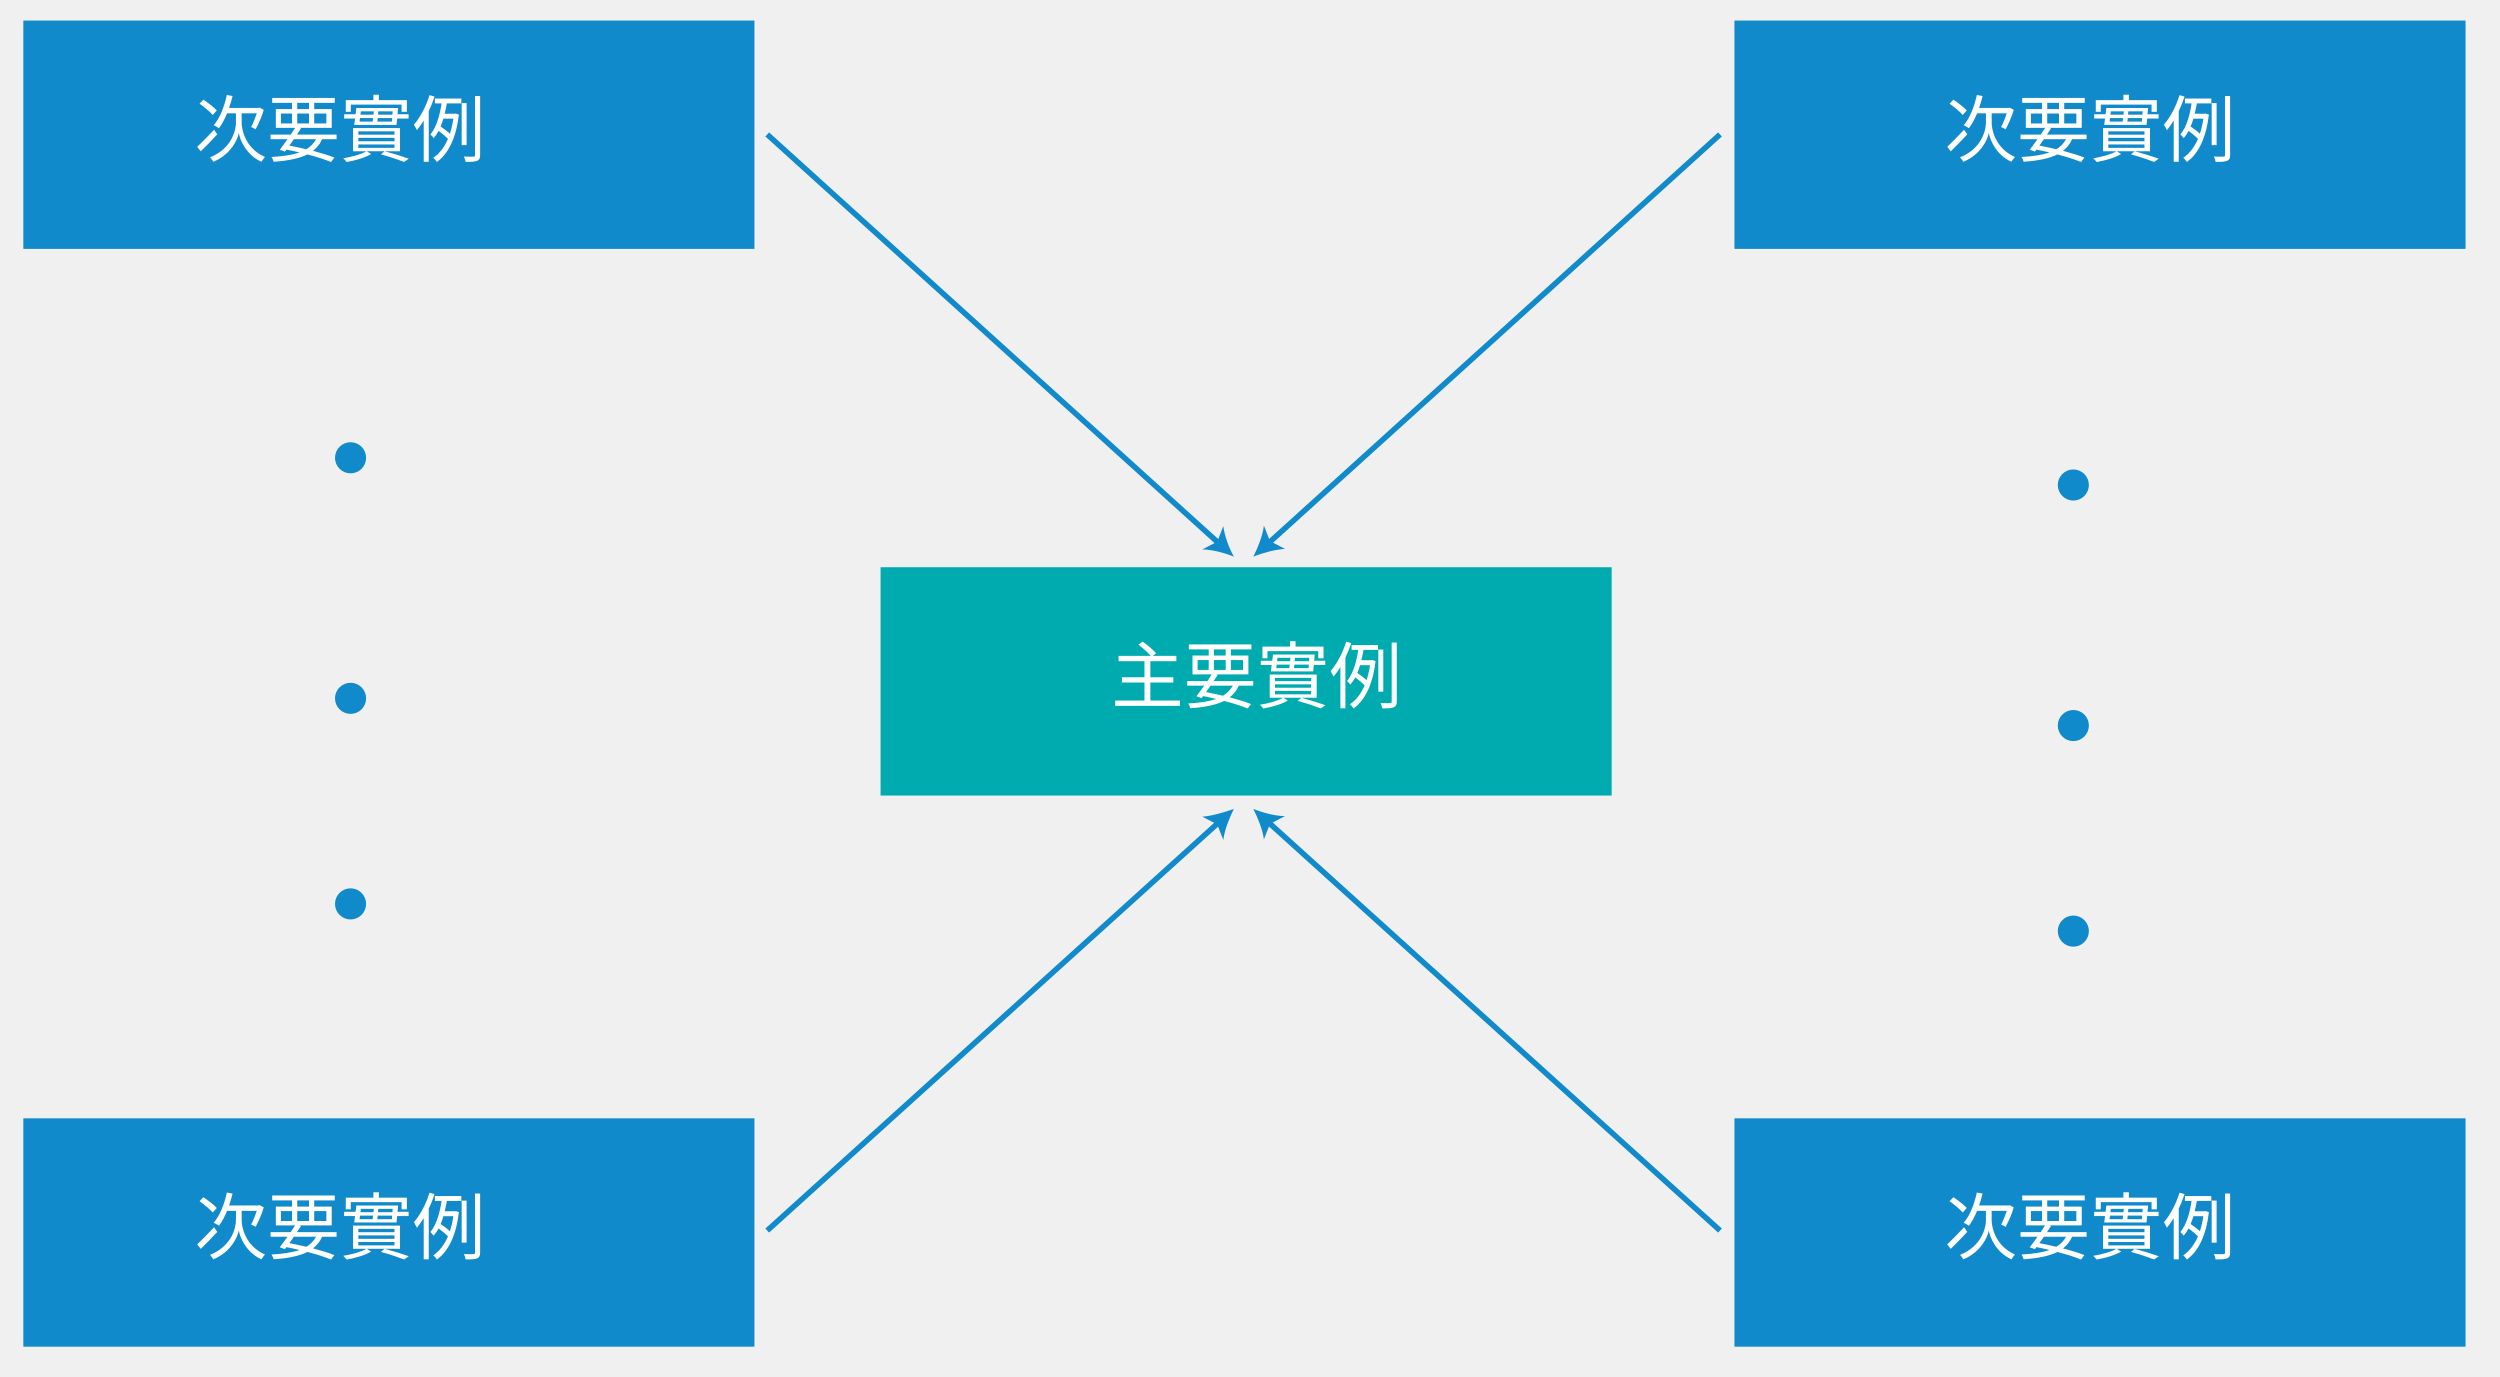
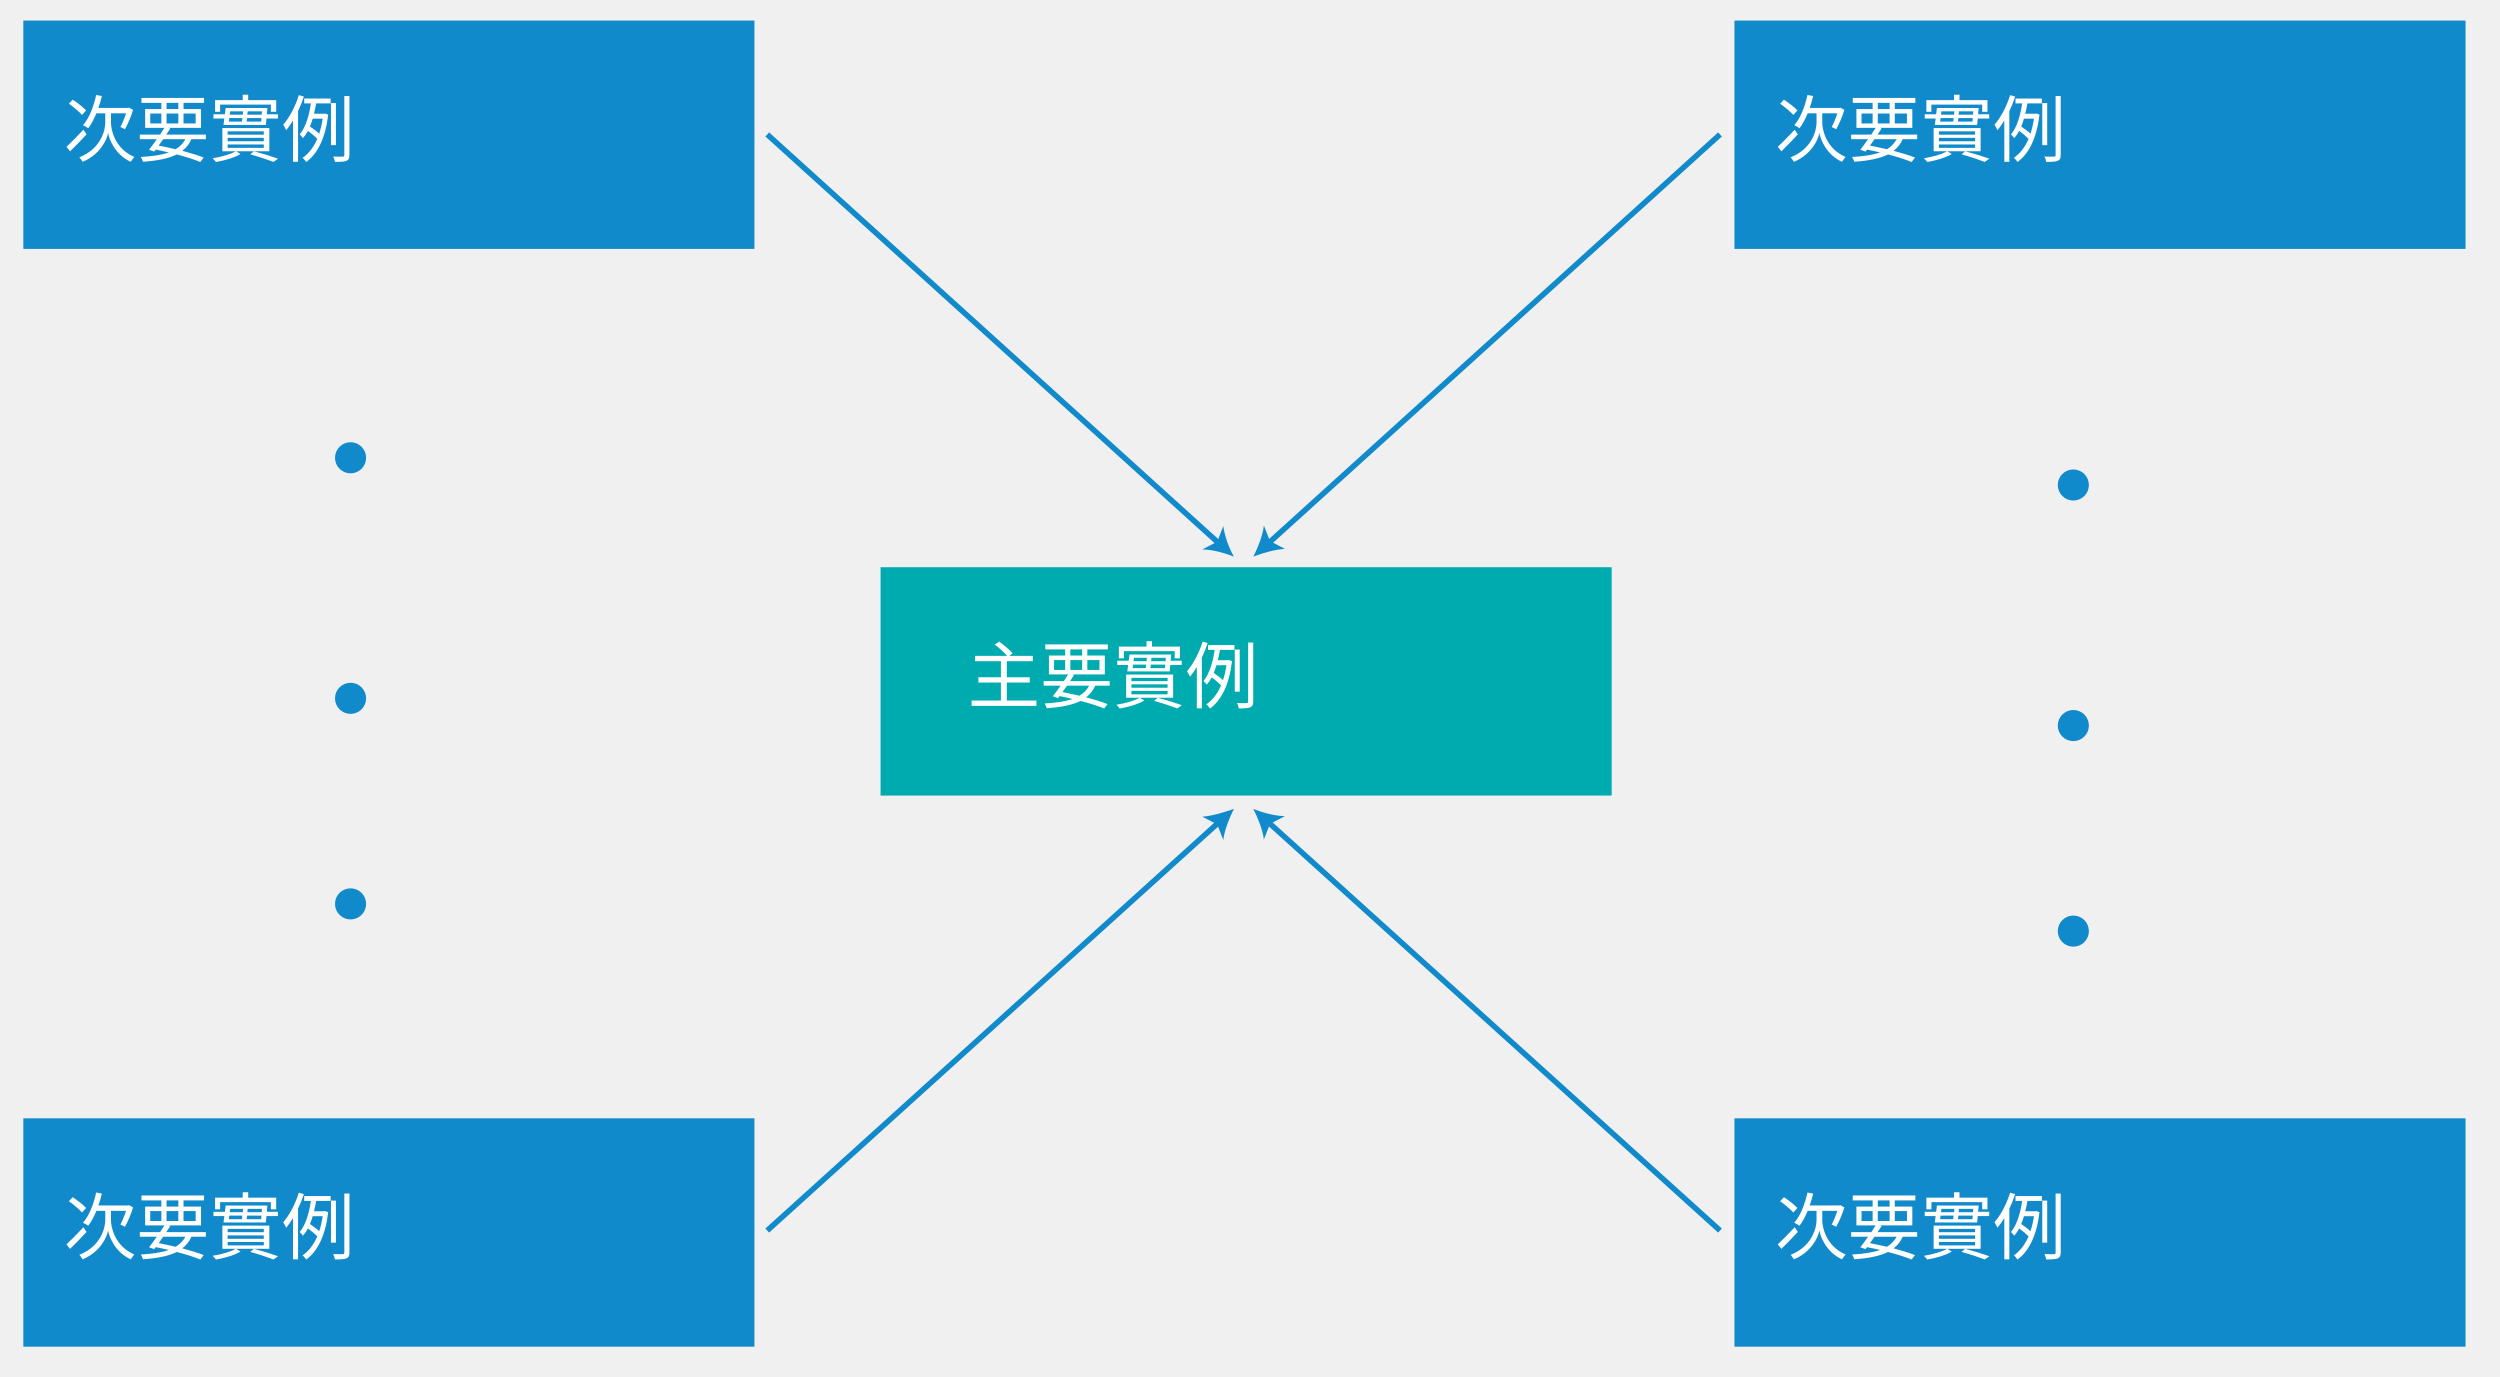
<svg xmlns="http://www.w3.org/2000/svg" version="1.1" id="Layer_1" x="0px" y="0px" viewBox="0 0 450 247.8" style="enable-background:new 0 0 450 247.8;" xml:space="preserve">
  <style type="text/css">
	.st0{fill:#00ABB0;stroke:#00ABB0;stroke-miterlimit:10;}
	.st1{fill:#FFFFFF;}
	.st2{font-family:'Roboto-Regular';}
	.st3{font-size:13.114px;}
	.st4{fill:#118ACB;stroke:#118ACB;stroke-miterlimit:10;}
	.st5{fill:none;stroke:#118ACB;stroke-miterlimit:10;}
	.st6{fill:#118ACB;}
</style>
  <g>
    <rect x="159" y="102.6" class="st0" width="130.6" height="40.1" />
-     <text transform="matrix(0.9982 0 0 1 200 126.4508)" class="st1 st2 st3">主要實例</text>
+     <text transform="matrix(0.9982 0 0 1 174.1595 126.4508)" class="st1 st2 st3">主要實例</text>
    <g>
      <rect x="4.7" y="4.2" class="st4" width="130.6" height="40.1" />
-       <text transform="matrix(0.9982 0 0 1 35 28.0817)" class="st1 st2 st3">次要實例</text>
+       <text transform="matrix(0.9982 0 0 1 11.4759 28.0817)" class="st1 st2 st3">次要實例</text>
      <rect x="312.7" y="4.2" class="st4" width="130.6" height="40.1" />
-       <text transform="matrix(0.9982 0 0 1 350 28.0817)" class="st1 st2 st3">次要實例</text>
+       <text transform="matrix(0.9982 0 0 1 319.5062 28.0817)" class="st1 st2 st3">次要實例</text>
    </g>
    <g>
      <rect x="4.7" y="201.8" class="st4" width="130.6" height="40.1" />
-       <text transform="matrix(0.9982 0 0 1 35 225.6383)" class="st1 st2 st3">次要實例</text>
+       <text transform="matrix(0.9982 0 0 1 11.4759 225.6383)" class="st1 st2 st3">次要實例</text>
      <rect x="312.7" y="201.8" class="st4" width="130.6" height="40.1" />
-       <text transform="matrix(0.9982 0 0 1 350 225.6383)" class="st1 st2 st3">次要實例</text>
+       <text transform="matrix(0.9982 0 0 1 319.5062 225.6383)" class="st1 st2 st3">次要實例</text>
    </g>
    <g>
      <g>
        <g>
          <line class="st5" x1="138.1" y1="24.2" x2="219.4" y2="97.8" />
          <g>
            <path class="st6" d="M222.1,100.2c-1.7-0.7-4-1.3-5.7-1.3l2.7-1.4l1.1-2.8C220.4,96.4,221.2,98.6,222.1,100.2z" />
          </g>
        </g>
      </g>
      <g>
        <g>
          <line class="st5" x1="309.6" y1="24.2" x2="228.3" y2="97.8" />
          <g>
            <path class="st6" d="M225.6,100.2c0.8-1.6,1.7-3.8,1.9-5.6l1.1,2.8l2.7,1.4C229.6,98.9,227.3,99.5,225.6,100.2z" />
          </g>
        </g>
      </g>
    </g>
    <g>
      <g>
        <g>
          <line class="st5" x1="138.1" y1="221.5" x2="219.4" y2="148" />
          <g>
            <path class="st6" d="M222.1,145.6c-0.8,1.6-1.7,3.8-1.9,5.6l-1.1-2.8l-2.7-1.4C218.1,146.9,220.4,146.2,222.1,145.6z" />
          </g>
        </g>
      </g>
      <g>
        <g>
          <line class="st5" x1="309.6" y1="221.5" x2="228.3" y2="148" />
          <g>
            <path class="st6" d="M225.6,145.6c1.7,0.7,4,1.3,5.7,1.3l-2.7,1.4l-1.1,2.8C227.3,149.4,226.4,147.2,225.6,145.6z" />
          </g>
        </g>
      </g>
    </g>
    <g>
      <ellipse class="st4" cx="63.1" cy="82.4" rx="2.3" ry="2.3" />
      <ellipse class="st4" cx="63.1" cy="125.7" rx="2.3" ry="2.3" />
      <ellipse class="st4" cx="63.1" cy="162.7" rx="2.3" ry="2.3" />
    </g>
    <g>
      <ellipse class="st4" cx="373.2" cy="87.3" rx="2.3" ry="2.3" />
      <ellipse class="st4" cx="373.2" cy="130.6" rx="2.3" ry="2.3" />
      <ellipse class="st4" cx="373.2" cy="167.6" rx="2.3" ry="2.3" />
    </g>
  </g>
</svg>
